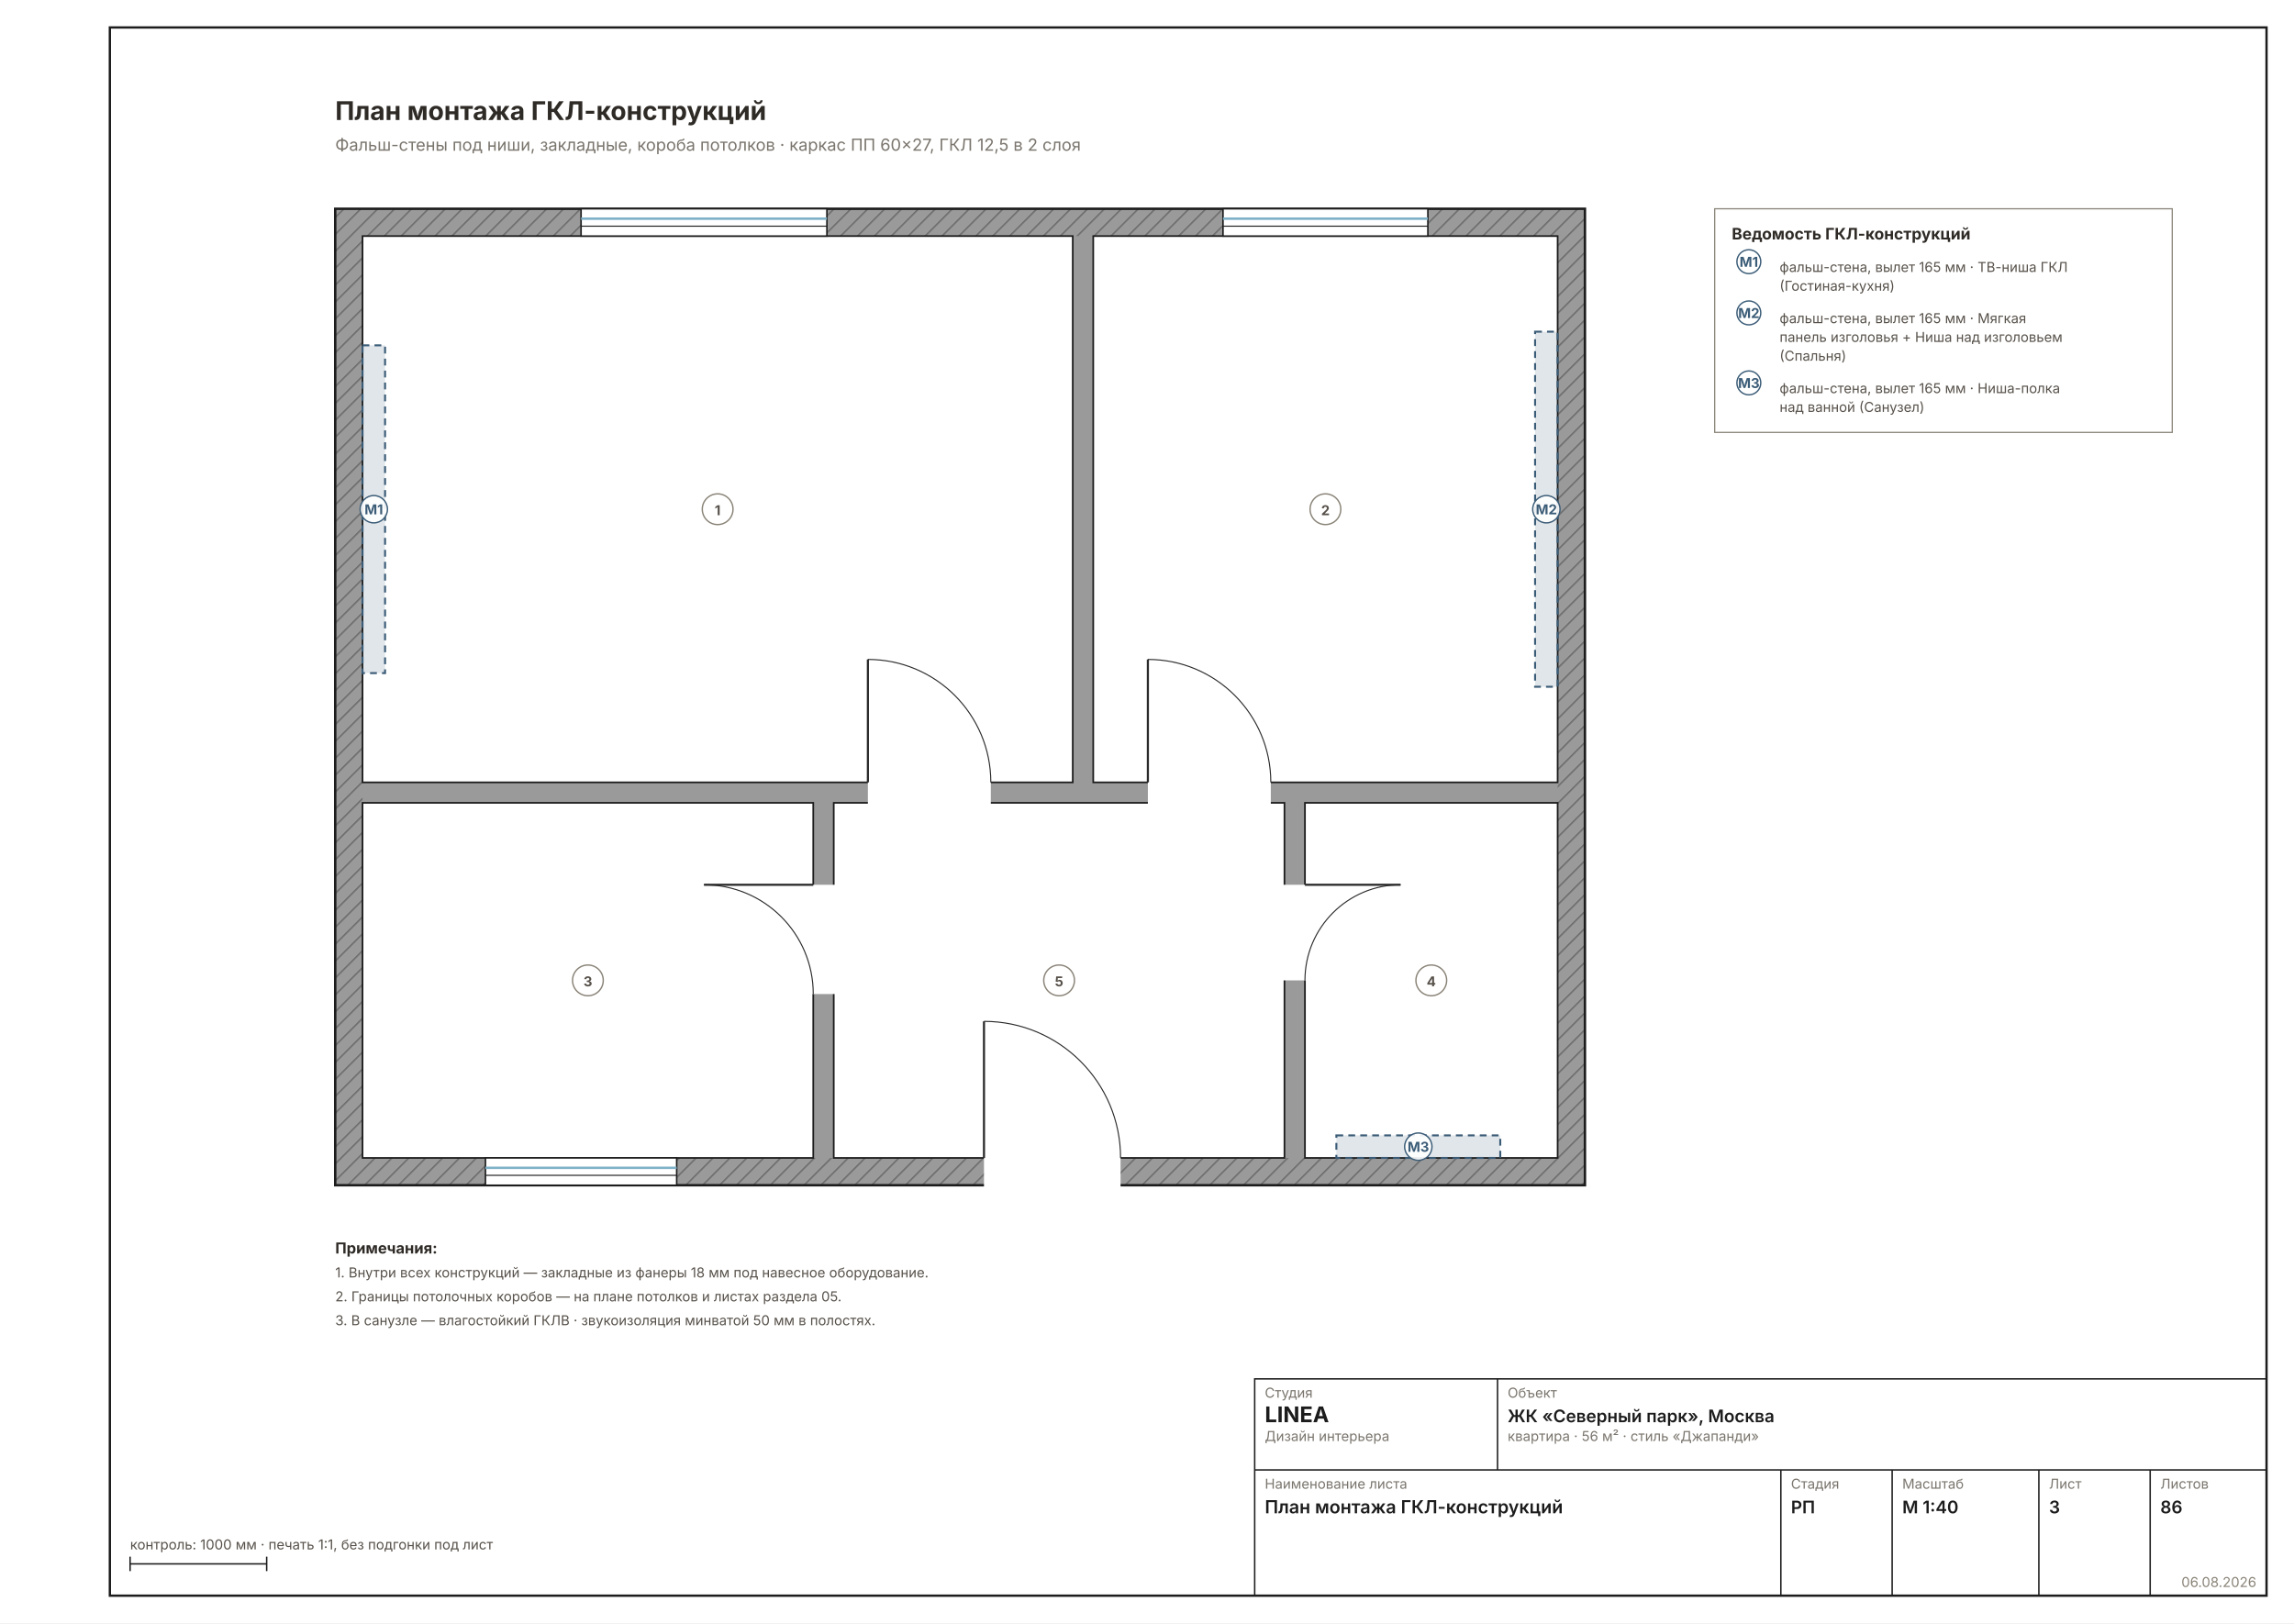
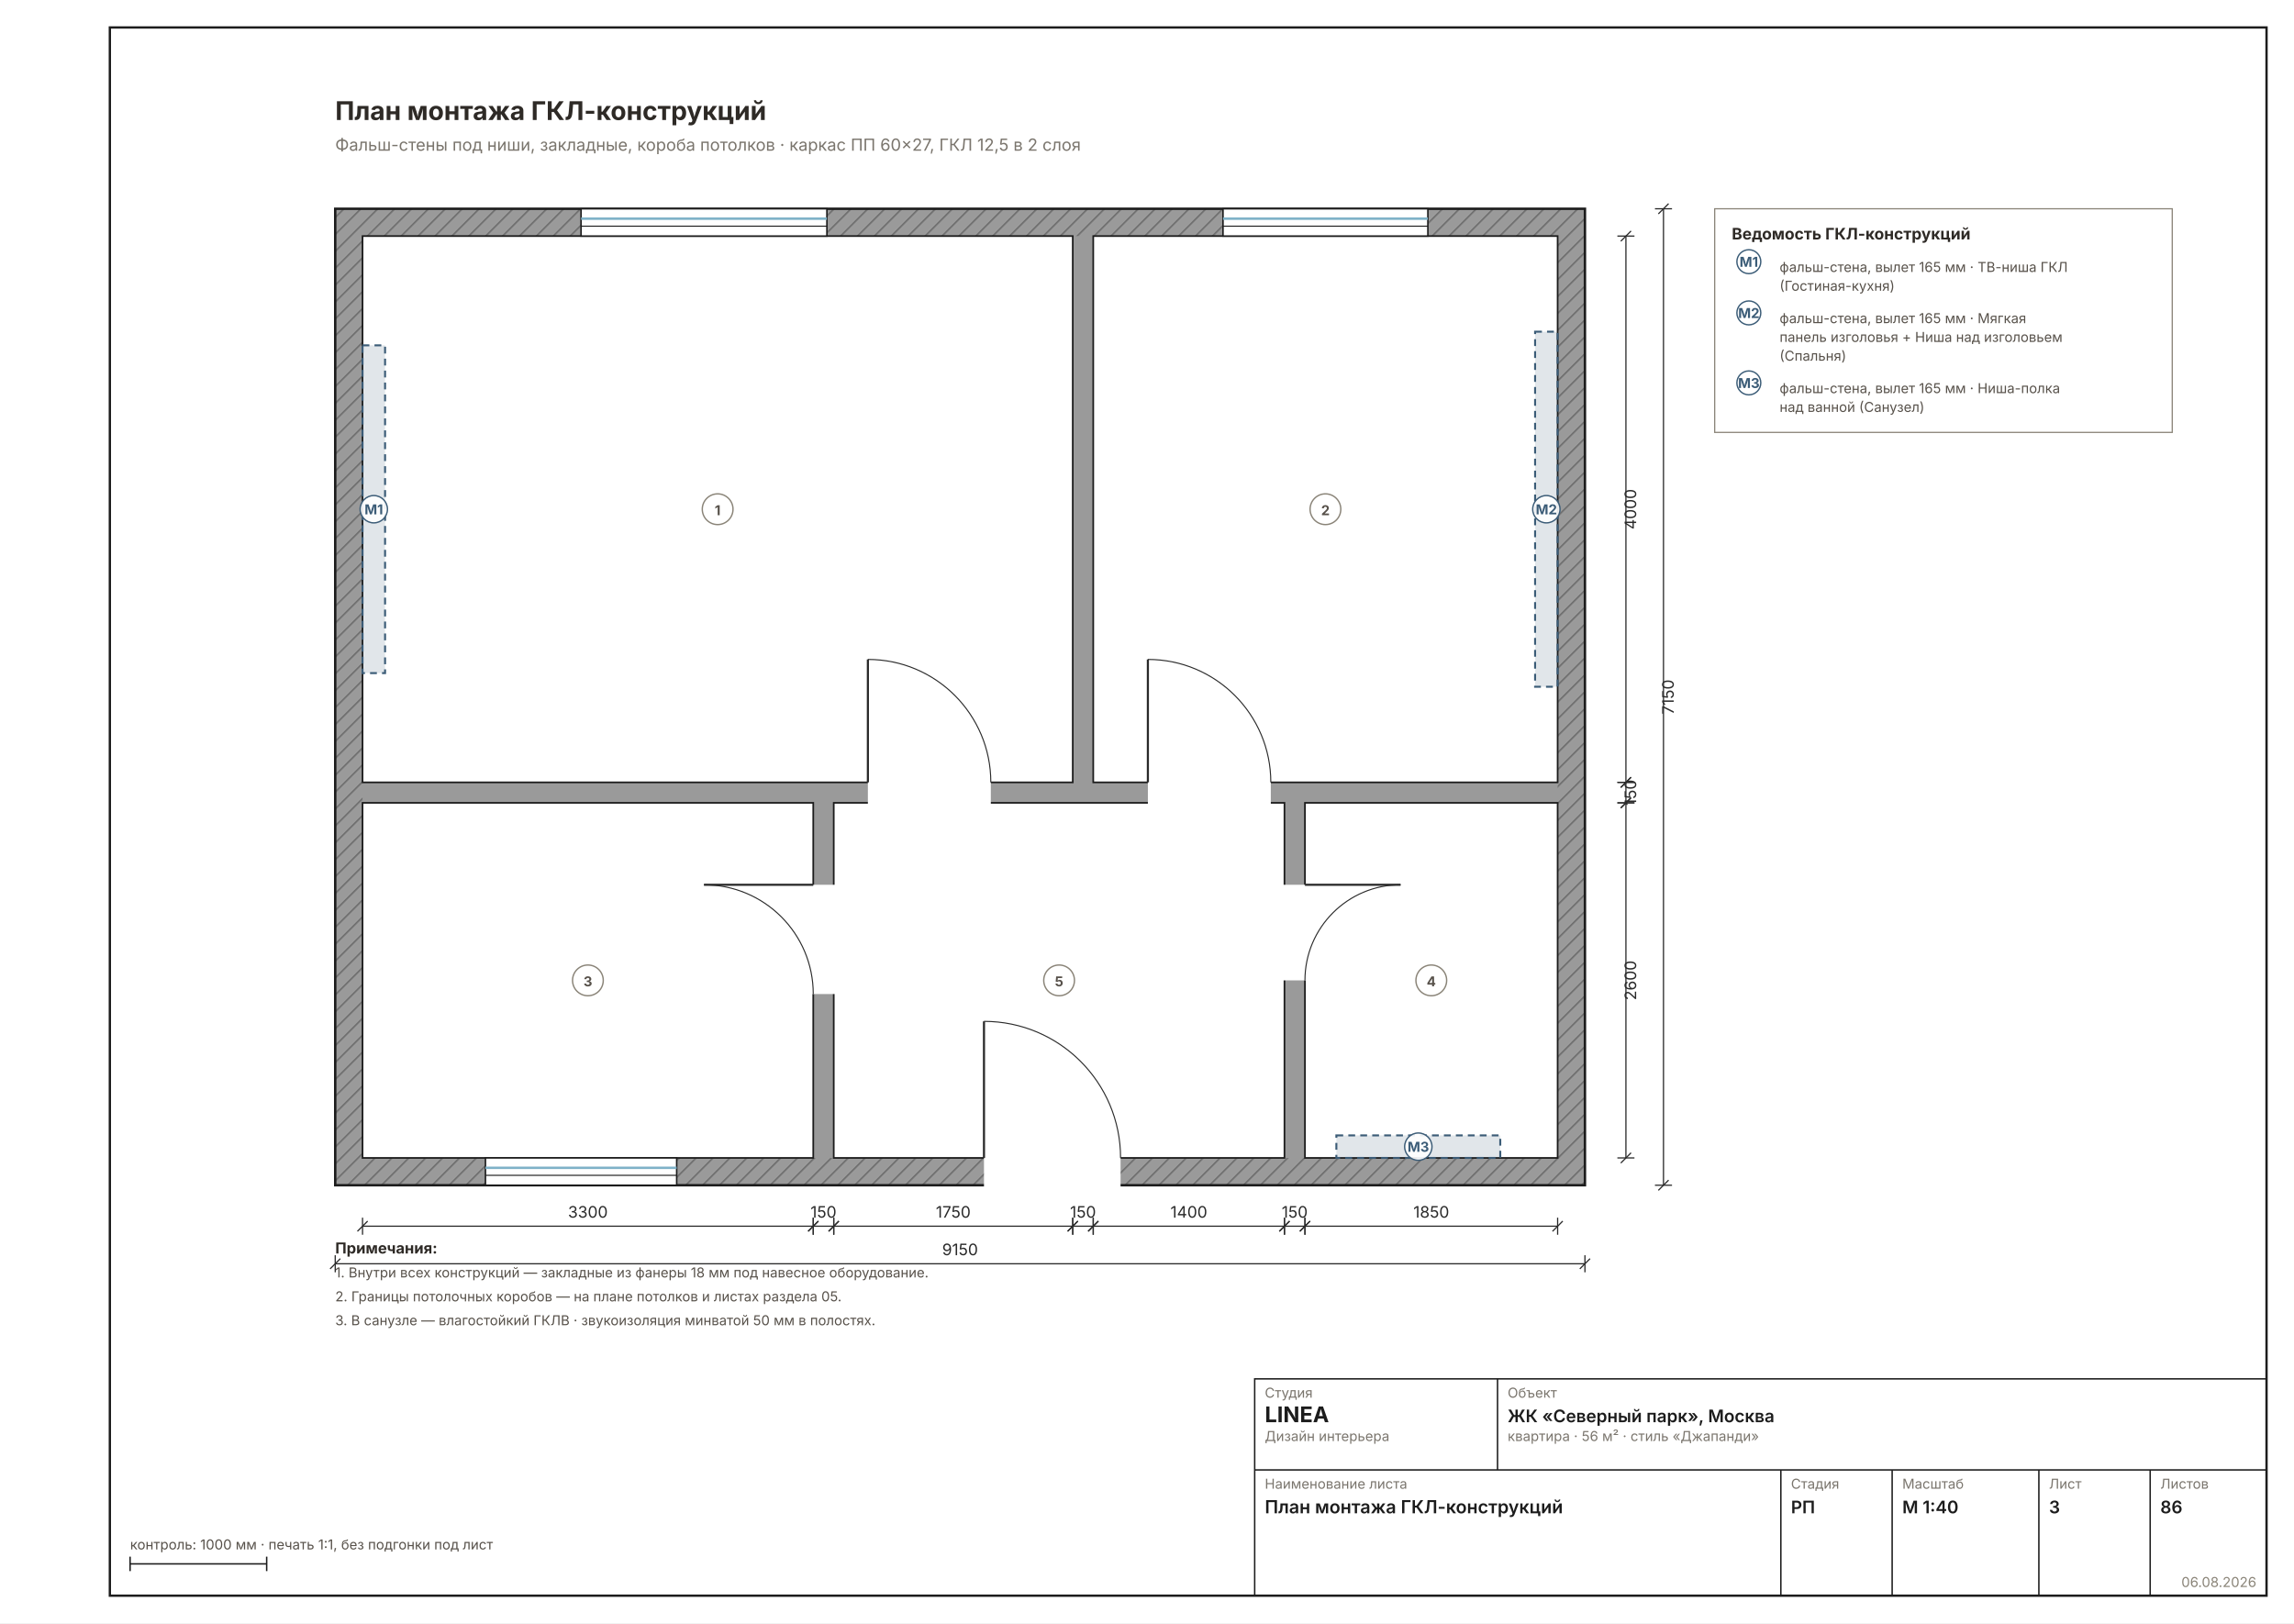
<svg xmlns="http://www.w3.org/2000/svg" width="1587" height="1123" viewBox="0 0 1587 1123" font-family="Inter, &quot;Helvetica Neue&quot;, Arial, sans-serif" data-sheet="montage" data-scale="1:40">
  <rect width="1587" height="1123" fill="#FFFFFF" />
  <rect x="76" y="19" width="1492" height="1085" fill="none" stroke="#1C1C1C" stroke-width="1.6" />
  <g transform="translate(149.2297 57.0363) scale(1.1811)">
    <defs>
      <pattern id="wh3" width="7" height="7" patternUnits="userSpaceOnUse" patternTransform="rotate(45)">
        <rect width="7" height="7" fill="#9A9A9A" />
        <line x1="0" y1="0" x2="0" y2="7" stroke="#6E6E6E" stroke-width="1.78" />
      </pattern>
    </defs>
    <rect x="70" y="74" width="732" height="572" fill="url(#wh3)" stroke="#1C1C1C" stroke-width="1.42" />
    <rect x="86" y="90" width="700" height="540" fill="#9A9A9A" />
    <rect x="86" y="90" width="416" height="320" fill="#FFFFFF" stroke="#1C1C1C" stroke-width="0.98" />
    <rect x="514" y="90" width="272" height="320" fill="#FFFFFF" stroke="#1C1C1C" stroke-width="0.98" />
    <rect x="86" y="422" width="264" height="208" fill="#FFFFFF" stroke="#1C1C1C" stroke-width="0.98" />
    <rect x="638" y="422" width="148" height="208" fill="#FFFFFF" stroke="#1C1C1C" stroke-width="0.98" />
    <rect x="362" y="422" width="264" height="208" fill="#FFFFFF" stroke="#1C1C1C" stroke-width="0.98" />
    <rect x="382" y="406.8" width="72" height="25.6" fill="#FFFFFF" />
    <line x1="382" y1="410" x2="382" y2="338" stroke="#2A2A2A" stroke-width="1.24" />
    <path d="M 454 410 A 72 72 0 0 0 382 338" fill="none" stroke="#2A2A2A" stroke-width="0.62" />
    <rect x="546" y="406.8" width="72" height="25.6" fill="#FFFFFF" />
    <line x1="546" y1="410" x2="546" y2="338" stroke="#2A2A2A" stroke-width="1.24" />
    <path d="M 618 410 A 72 72 0 0 0 546 338" fill="none" stroke="#2A2A2A" stroke-width="0.62" />
    <rect x="346.8" y="470" width="25.6" height="64" fill="#FFFFFF" />
    <line x1="350" y1="470" x2="286" y2="470" stroke="#2A2A2A" stroke-width="1.24" />
    <path d="M 350 534 A 64 64 0 0 0 286 470" fill="none" stroke="#2A2A2A" stroke-width="0.62" />
    <rect x="615.6" y="470" width="25.6" height="56" fill="#FFFFFF" />
    <line x1="638" y1="470" x2="694" y2="470" stroke="#2A2A2A" stroke-width="1.24" />
    <path d="M 638 526 A 56 56 0 0 1 694 470" fill="none" stroke="#2A2A2A" stroke-width="0.62" />
    <rect x="450" y="626.8" width="80" height="25.6" fill="#FFFFFF" />
    <line x1="450" y1="630" x2="450" y2="550" stroke="#2A2A2A" stroke-width="1.24" />
    <path d="M 530 630 A 80 80 0 0 0 450 550" fill="none" stroke="#2A2A2A" stroke-width="0.62" />
    <rect x="214" y="74" width="144" height="16" fill="#FFFFFF" stroke="#1C1C1C" stroke-width="0.89" />
    <line x1="214" y1="79.8" x2="358" y2="79.8" stroke="#7FB2C8" stroke-width="1.42" />
    <line x1="214" y1="84.2" x2="358" y2="84.2" stroke="#1C1C1C" stroke-width="0.62" />
    <rect x="590" y="74" width="120" height="16" fill="#FFFFFF" stroke="#1C1C1C" stroke-width="0.89" />
    <line x1="590" y1="79.8" x2="710" y2="79.8" stroke="#7FB2C8" stroke-width="1.42" />
    <line x1="590" y1="84.2" x2="710" y2="84.2" stroke="#1C1C1C" stroke-width="0.62" />
    <rect x="158" y="630" width="112" height="16" fill="#FFFFFF" stroke="#1C1C1C" stroke-width="0.89" />
    <line x1="158" y1="635.8" x2="270" y2="635.8" stroke="#7FB2C8" stroke-width="1.42" />
    <line x1="158" y1="640.2" x2="270" y2="640.2" stroke="#1C1C1C" stroke-width="0.62" />
    <rect x="86" y="154" width="13.2" height="192" fill="#3B5C7726" stroke="#3B5C77" stroke-width="1.16" stroke-dasharray="4 3" />
    <circle cx="92.6" cy="250" r="8" fill="#FFFFFFE6" stroke="#3B5C77" stroke-width="0.80" />
    <text x="92.6" y="253" font-size="8.00" font-weight="700" fill="#3B5C77" text-anchor="middle">М1</text>
    <rect x="772.8" y="146" width="13.2" height="208" fill="#3B5C7726" stroke="#3B5C77" stroke-width="1.16" stroke-dasharray="4 3" />
    <circle cx="779.4" cy="250" r="8" fill="#FFFFFFE6" stroke="#3B5C77" stroke-width="0.80" />
    <text x="779.4" y="253" font-size="8.00" font-weight="700" fill="#3B5C77" text-anchor="middle">М2</text>
    <rect x="656.4" y="616.8" width="96" height="13.2" fill="#3B5C7726" stroke="#3B5C77" stroke-width="1.16" stroke-dasharray="4 3" />
    <circle cx="704.4" cy="623.4" r="8" fill="#FFFFFFE6" stroke="#3B5C77" stroke-width="0.80" />
    <text x="704.4" y="626.4" font-size="8.00" font-weight="700" fill="#3B5C77" text-anchor="middle">М3</text>
+     <g data-el="chain">
+       <g data-el="dim" stroke="#2A2A2A" stroke-width="0.71" fill="none">
+         <line x1="86" y1="670" x2="350" y2="670" />
+         <line x1="86" y1="665" x2="86" y2="675" />
+         <line x1="350" y1="665" x2="350" y2="675" />
+         <line x1="83" y1="673" x2="89" y2="667" />
+         <line x1="347" y1="673" x2="353" y2="667" />
+       </g>
+       <text x="218" y="665" font-size="9.33" fill="#2A2A2A" text-anchor="middle">3300</text>
+       <g data-el="dim" stroke="#2A2A2A" stroke-width="0.71" fill="none">
+         <line x1="350" y1="670" x2="362" y2="670" />
+         <line x1="350" y1="665" x2="350" y2="675" />
+         <line x1="362" y1="665" x2="362" y2="675" />
+         <line x1="347" y1="673" x2="353" y2="667" />
+         <line x1="359" y1="673" x2="365" y2="667" />
+       </g>
+       <text x="356" y="665" font-size="9.33" fill="#2A2A2A" text-anchor="middle">150</text>
+       <g data-el="dim" stroke="#2A2A2A" stroke-width="0.71" fill="none">
+         <line x1="362" y1="670" x2="502" y2="670" />
+         <line x1="362" y1="665" x2="362" y2="675" />
+         <line x1="502" y1="665" x2="502" y2="675" />
+         <line x1="359" y1="673" x2="365" y2="667" />
+         <line x1="499" y1="673" x2="505" y2="667" />
+       </g>
+       <text x="432" y="665" font-size="9.33" fill="#2A2A2A" text-anchor="middle">1750</text>
+       <g data-el="dim" stroke="#2A2A2A" stroke-width="0.71" fill="none">
+         <line x1="502" y1="670" x2="514" y2="670" />
+         <line x1="502" y1="665" x2="502" y2="675" />
+         <line x1="514" y1="665" x2="514" y2="675" />
+         <line x1="499" y1="673" x2="505" y2="667" />
+         <line x1="511" y1="673" x2="517" y2="667" />
+       </g>
+       <text x="508" y="665" font-size="9.33" fill="#2A2A2A" text-anchor="middle">150</text>
+       <g data-el="dim" stroke="#2A2A2A" stroke-width="0.71" fill="none">
+         <line x1="514" y1="670" x2="626" y2="670" />
+         <line x1="514" y1="665" x2="514" y2="675" />
+         <line x1="626" y1="665" x2="626" y2="675" />
+         <line x1="511" y1="673" x2="517" y2="667" />
+         <line x1="623" y1="673" x2="629" y2="667" />
+       </g>
+       <text x="570" y="665" font-size="9.33" fill="#2A2A2A" text-anchor="middle">1400</text>
+       <g data-el="dim" stroke="#2A2A2A" stroke-width="0.71" fill="none">
+         <line x1="626" y1="670" x2="638" y2="670" />
+         <line x1="626" y1="665" x2="626" y2="675" />
+         <line x1="638" y1="665" x2="638" y2="675" />
+         <line x1="623" y1="673" x2="629" y2="667" />
+         <line x1="635" y1="673" x2="641" y2="667" />
+       </g>
+       <text x="632" y="665" font-size="9.33" fill="#2A2A2A" text-anchor="middle">150</text>
+       <g data-el="dim" stroke="#2A2A2A" stroke-width="0.71" fill="none">
+         <line x1="638" y1="670" x2="786" y2="670" />
+         <line x1="638" y1="665" x2="638" y2="675" />
+         <line x1="786" y1="665" x2="786" y2="675" />
+         <line x1="635" y1="673" x2="641" y2="667" />
+         <line x1="783" y1="673" x2="789" y2="667" />
+       </g>
+       <text x="712" y="665" font-size="9.33" fill="#2A2A2A" text-anchor="middle">1850</text>
+       <g data-el="dim" stroke="#2A2A2A" stroke-width="0.71" fill="none">
+         <line x1="70" y1="692" x2="802" y2="692" />
+         <line x1="70" y1="687" x2="70" y2="697" />
+         <line x1="802" y1="687" x2="802" y2="697" />
+         <line x1="67" y1="695" x2="73" y2="689" />
+         <line x1="799" y1="695" x2="805" y2="689" />
+       </g>
+       <text x="436" y="687" font-size="9.33" fill="#2A2A2A" text-anchor="middle">9150</text>
+     </g>
+     <g data-el="chain">
+       <g data-el="dim" stroke="#2A2A2A" stroke-width="0.71" fill="none">
+         <line x1="826" y1="90" x2="826" y2="410" />
+         <line x1="821" y1="90" x2="831" y2="90" />
+         <line x1="821" y1="410" x2="831" y2="410" />
+         <line x1="823" y1="93" x2="829" y2="87" />
+         <line x1="823" y1="413" x2="829" y2="407" />
+       </g>
+       <text x="832" y="250" font-size="9.33" fill="#2A2A2A" transform="rotate(-90 832 250)" text-anchor="middle">4000</text>
+       <g data-el="dim" stroke="#2A2A2A" stroke-width="0.71" fill="none">
+         <line x1="826" y1="410" x2="826" y2="422" />
+         <line x1="821" y1="410" x2="831" y2="410" />
+         <line x1="821" y1="422" x2="831" y2="422" />
+         <line x1="823" y1="413" x2="829" y2="407" />
+         <line x1="823" y1="425" x2="829" y2="419" />
+       </g>
+       <text x="832" y="416" font-size="9.33" fill="#2A2A2A" transform="rotate(-90 832 416)" text-anchor="middle">150</text>
+       <g data-el="dim" stroke="#2A2A2A" stroke-width="0.71" fill="none">
+         <line x1="826" y1="422" x2="826" y2="630" />
+         <line x1="821" y1="422" x2="831" y2="422" />
+         <line x1="821" y1="630" x2="831" y2="630" />
+         <line x1="823" y1="425" x2="829" y2="419" />
+         <line x1="823" y1="633" x2="829" y2="627" />
+       </g>
+       <text x="832" y="526" font-size="9.33" fill="#2A2A2A" transform="rotate(-90 832 526)" text-anchor="middle">2600</text>
+       <g data-el="dim" stroke="#2A2A2A" stroke-width="0.71" fill="none">
+         <line x1="848" y1="74" x2="848" y2="646" />
+         <line x1="843" y1="74" x2="853" y2="74" />
+         <line x1="843" y1="646" x2="853" y2="646" />
+         <line x1="845" y1="77" x2="851" y2="71" />
+         <line x1="845" y1="649" x2="851" y2="643" />
+       </g>
+       <text x="854" y="360" font-size="9.33" fill="#2A2A2A" transform="rotate(-90 854 360)" text-anchor="middle">7150</text>
+     </g>
    <g data-el="room" />
    <circle cx="294" cy="250" r="9" fill="#FFFFFFD9" stroke="#8A8478" stroke-width="0.80" />
    <text x="294" y="253.5" font-size="8.00" font-weight="700" text-anchor="middle" fill="#57514A">1</text>
    <circle cx="650" cy="250" r="9" fill="#FFFFFFD9" stroke="#8A8478" stroke-width="0.80" />
    <text x="650" y="253.5" font-size="8.00" font-weight="700" text-anchor="middle" fill="#57514A">2</text>
    <circle cx="218" cy="526" r="9" fill="#FFFFFFD9" stroke="#8A8478" stroke-width="0.80" />
    <text x="218" y="529.5" font-size="8.00" font-weight="700" text-anchor="middle" fill="#57514A">3</text>
    <circle cx="712" cy="526" r="9" fill="#FFFFFFD9" stroke="#8A8478" stroke-width="0.80" />
    <text x="712" y="529.5" font-size="8.00" font-weight="700" text-anchor="middle" fill="#57514A">4</text>
    <circle cx="494" cy="526" r="9" fill="#FFFFFFD9" stroke="#8A8478" stroke-width="0.80" />
    <text x="494" y="529.5" font-size="8.00" font-weight="700" text-anchor="middle" fill="#57514A">5</text>
    <g data-el="legend">
      <rect x="878" y="74" width="268" height="131" fill="none" stroke="#8A8478" stroke-width="0.71" />
      <text x="888" y="92" font-size="9.33" font-weight="700" fill="#2E2A26">Ведомость ГКЛ-конструкций</text>
      <circle cx="898" cy="105" r="7" fill="#FFF" stroke="#3B5C77" stroke-width="0.80" />
      <text x="898" y="108" font-size="8.00" font-weight="700" fill="#3B5C77" text-anchor="middle">М1</text>
      <text x="916" y="111" font-size="8.00" fill="#57514A">фальш-стена, вылет 165 мм · ТВ-ниша ГКЛ</text>
      <text x="916" y="122" font-size="8.00" fill="#57514A">(Гостиная-кухня)</text>
      <circle cx="898" cy="135" r="7" fill="#FFF" stroke="#3B5C77" stroke-width="0.80" />
      <text x="898" y="138" font-size="8.00" font-weight="700" fill="#3B5C77" text-anchor="middle">М2</text>
      <text x="916" y="141" font-size="8.00" fill="#57514A">фальш-стена, вылет 165 мм · Мягкая</text>
      <text x="916" y="152" font-size="8.00" fill="#57514A">панель изголовья + Ниша над изголовьем</text>
      <text x="916" y="163" font-size="8.00" fill="#57514A">(Спальня)</text>
      <circle cx="898" cy="176" r="7" fill="#FFF" stroke="#3B5C77" stroke-width="0.80" />
      <text x="898" y="179" font-size="8.00" font-weight="700" fill="#3B5C77" text-anchor="middle">М3</text>
      <text x="916" y="182" font-size="8.00" fill="#57514A">фальш-стена, вылет 165 мм · Ниша-полка</text>
      <text x="916" y="193" font-size="8.00" fill="#57514A">над ванной (Санузел)</text>
    </g>
    <g data-el="notes" />
    <text x="70" y="686" font-size="8.89" font-weight="700" fill="#2E2A26">Примечания:</text>
    <text x="70" y="700" font-size="8.00" fill="#57514A">1. Внутри всех конструкций — закладные из фанеры 18 мм под навесное оборудование.</text>
    <text x="70" y="714" font-size="8.00" fill="#57514A">2. Границы потолочных коробов — на плане потолков и листах раздела 05.</text>
    <text x="70" y="728" font-size="8.00" fill="#57514A">3. В санузле — влагостойкий ГКЛВ · звукоизоляция минватой 50 мм в полостях.</text>
    <text x="70" y="22" font-size="15.11" font-weight="700" fill="#2E2A26">План монтажа ГКЛ-конструкций</text>
    <text x="70" y="40" font-size="9.78" fill="#7A756D">Фальш-стены под ниши, закладные, короба потолков · каркас ПП 60×27, ГКЛ 12,5 в 2 слоя</text>
  </g>
  <g data-el="stamp" stroke="#1C1C1C" stroke-width="1" fill="none">
    <rect x="868" y="954" width="700" height="150" />
    <line x1="868" y1="1017" x2="1568" y2="1017" />
    <line x1="1036" y1="954" x2="1036" y2="1017" />
    <line x1="1232" y1="1017" x2="1232" y2="1104" />
    <line x1="1309" y1="1017" x2="1309" y2="1104" />
    <line x1="1410.5" y1="1017" x2="1410.5" y2="1104" />
    <line x1="1487.5" y1="1017" x2="1487.5" y2="1104" />
  </g>
  <text x="875" y="967" font-size="9.5" fill="#7A756D">Студия</text>
  <text x="875" y="984" font-size="15" font-weight="700" fill="#1C1C1C">LINEA</text>
  <text x="875" y="997" font-size="9.5" fill="#7A756D">Дизайн интерьера</text>
  <text x="1043" y="967" font-size="9.5" fill="#7A756D">Объект</text>
  <text x="1043" y="984" font-size="12" font-weight="600" fill="#1C1C1C">ЖК «Северный парк», Москва</text>
  <text x="1043" y="997" font-size="9.5" fill="#7A756D">квартира · 56 м² · стиль «Джапанди»</text>
  <text x="875" y="1030" font-size="9.5" fill="#7A756D">Наименование листа</text>
  <text x="875" y="1047" font-size="12.5" font-weight="600" fill="#1C1C1C">План монтажа ГКЛ-конструкций</text>
  <text x="1239" y="1030" font-size="9.5" fill="#7A756D">Стадия</text>
  <text x="1239" y="1047" font-size="12" font-weight="600" fill="#1C1C1C">РП</text>
  <text x="1316" y="1030" font-size="9.5" fill="#7A756D">Масштаб</text>
  <text x="1316" y="1047" font-size="12" font-weight="600" fill="#1C1C1C">М 1:40</text>
  <text x="1417.5" y="1030" font-size="9.5" fill="#7A756D">Лист</text>
  <text x="1417.5" y="1047" font-size="12" font-weight="600" fill="#1C1C1C">3</text>
  <text x="1494.5" y="1030" font-size="9.5" fill="#7A756D">Листов</text>
  <text x="1494.5" y="1047" font-size="12" font-weight="600" fill="#1C1C1C">86</text>
  <text x="1561" y="1098" font-size="9.5" fill="#8A8478" text-anchor="end">06.08.2026</text>
  <g stroke="#1C1C1C" stroke-width="1">
    <line x1="90" y1="1082" x2="184.488" y2="1082" />
    <line x1="90" y1="1077" x2="90" y2="1087" />
    <line x1="184.488" y1="1077" x2="184.488" y2="1087" />
  </g>
  <text x="90" y="1072" font-size="9.5" fill="#57514A">контроль: 1000 мм · печать 1:1, без подгонки под лист</text>
</svg>
